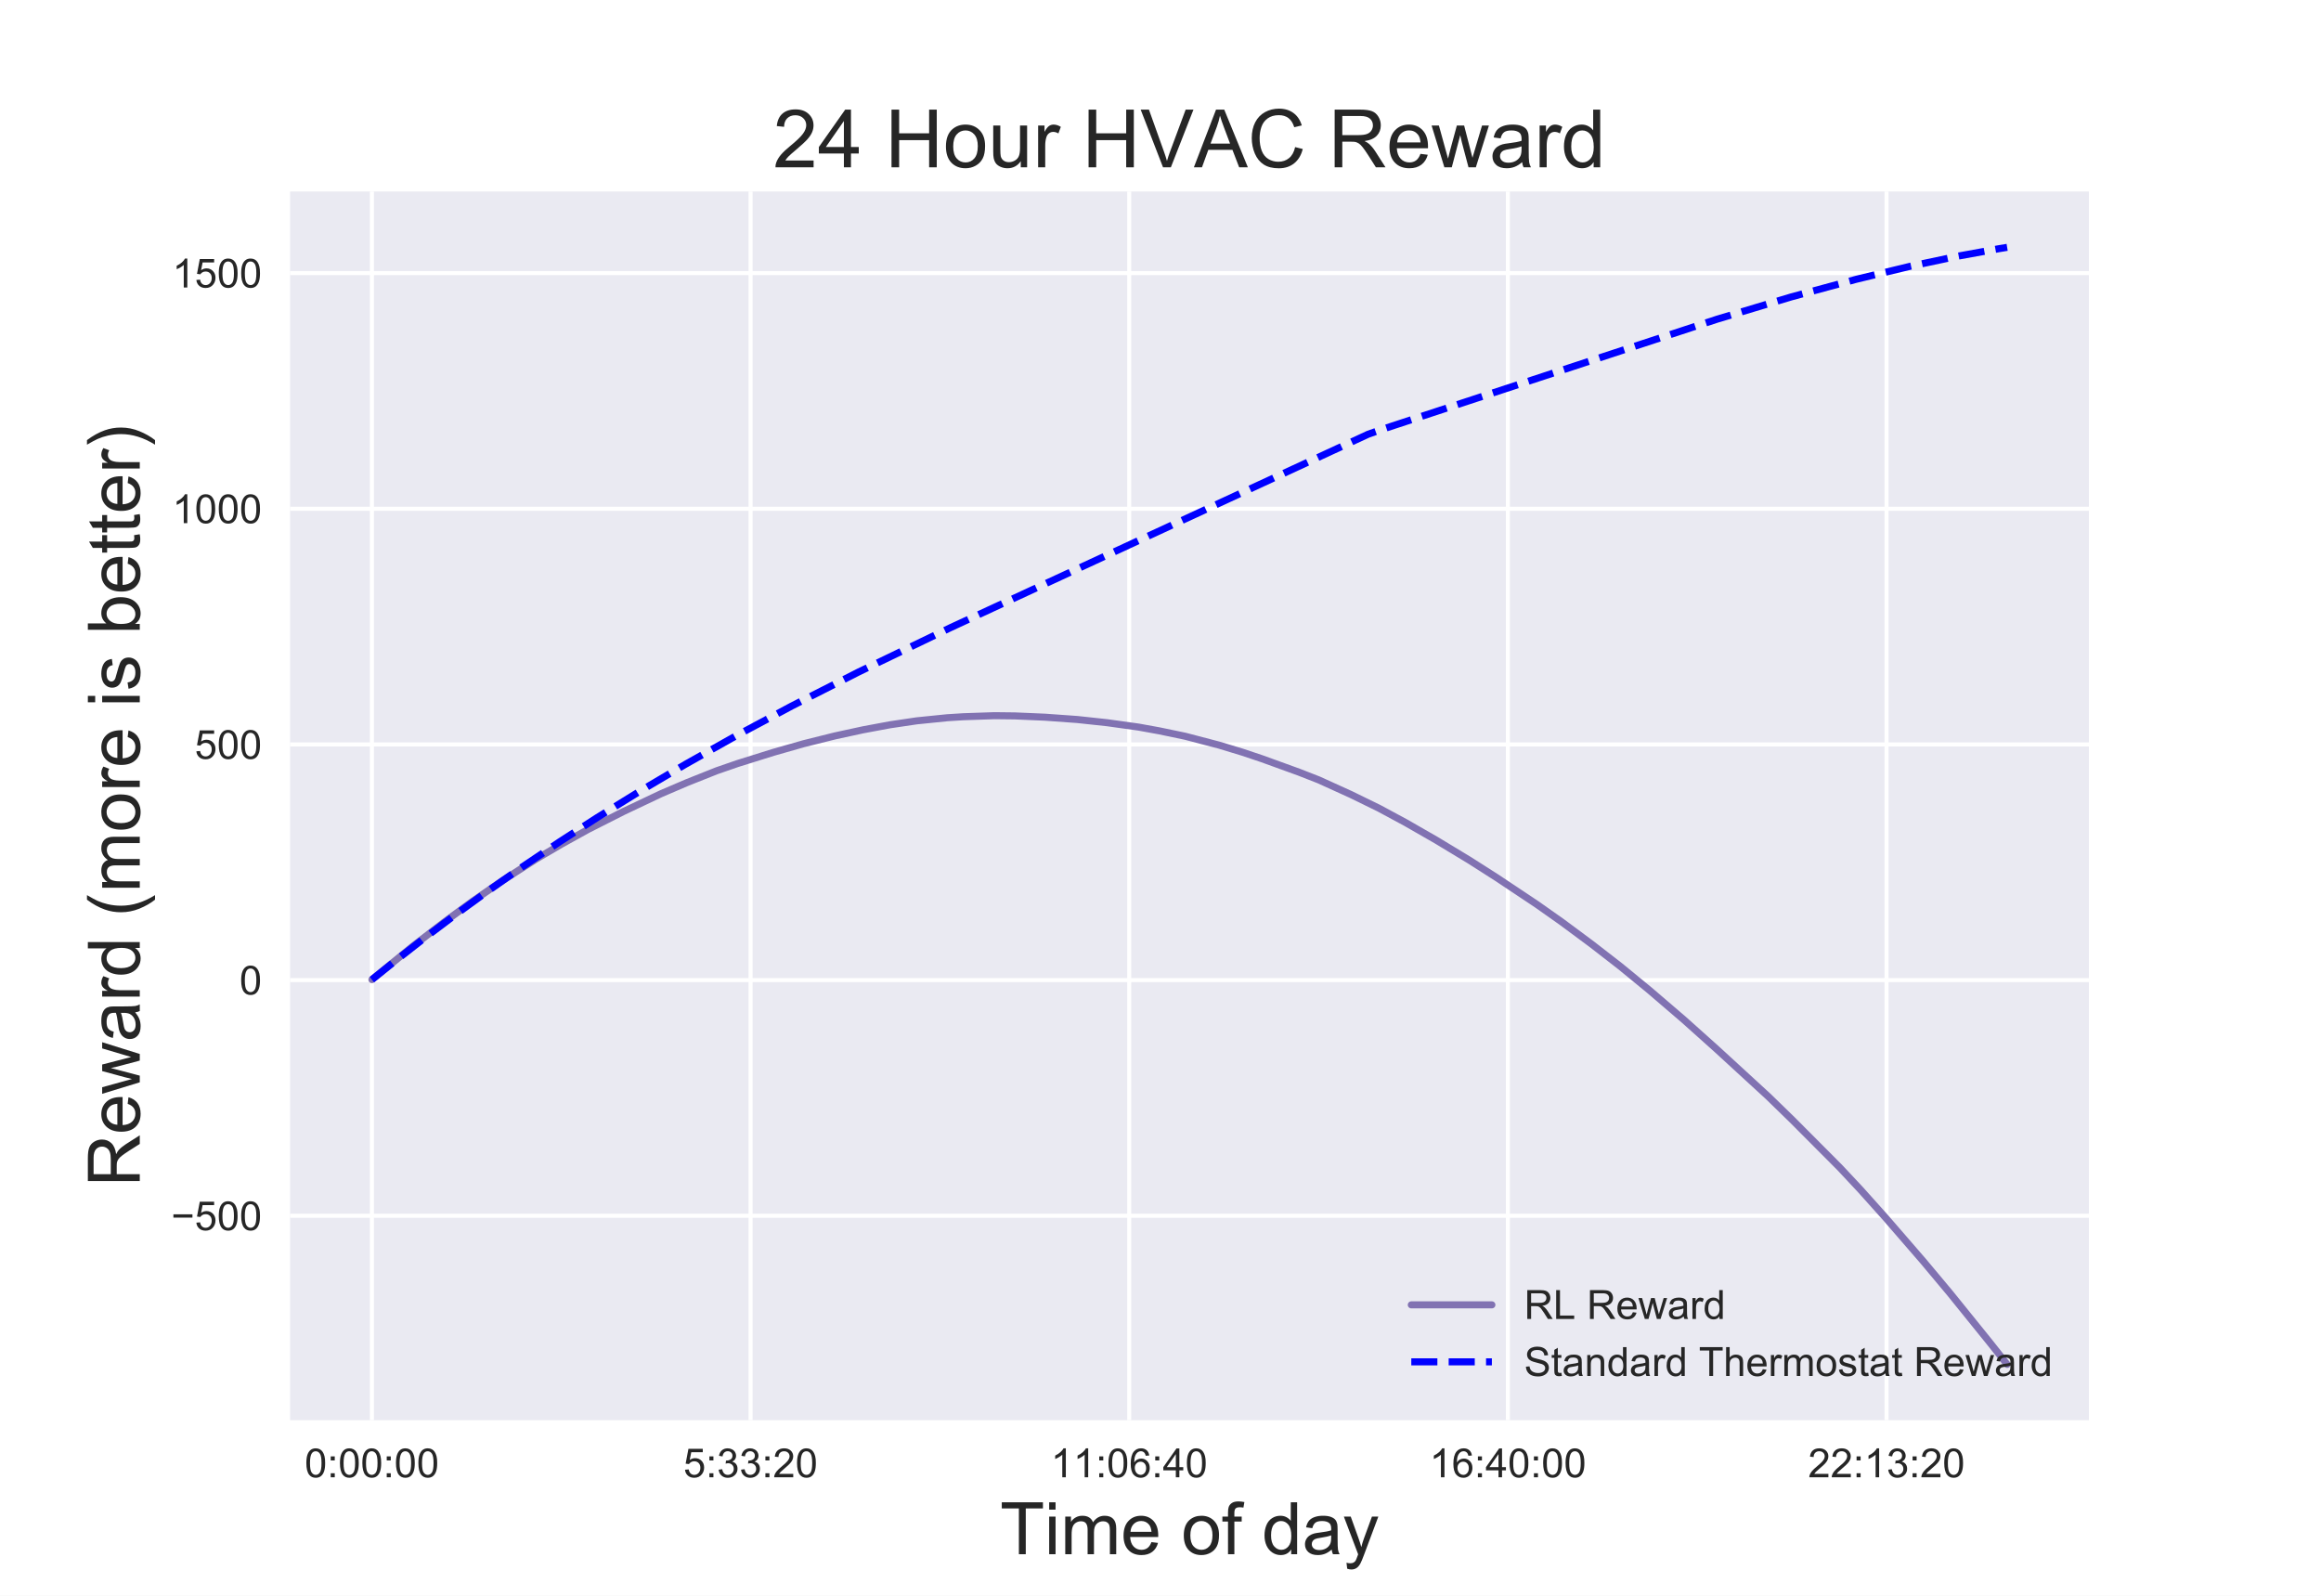
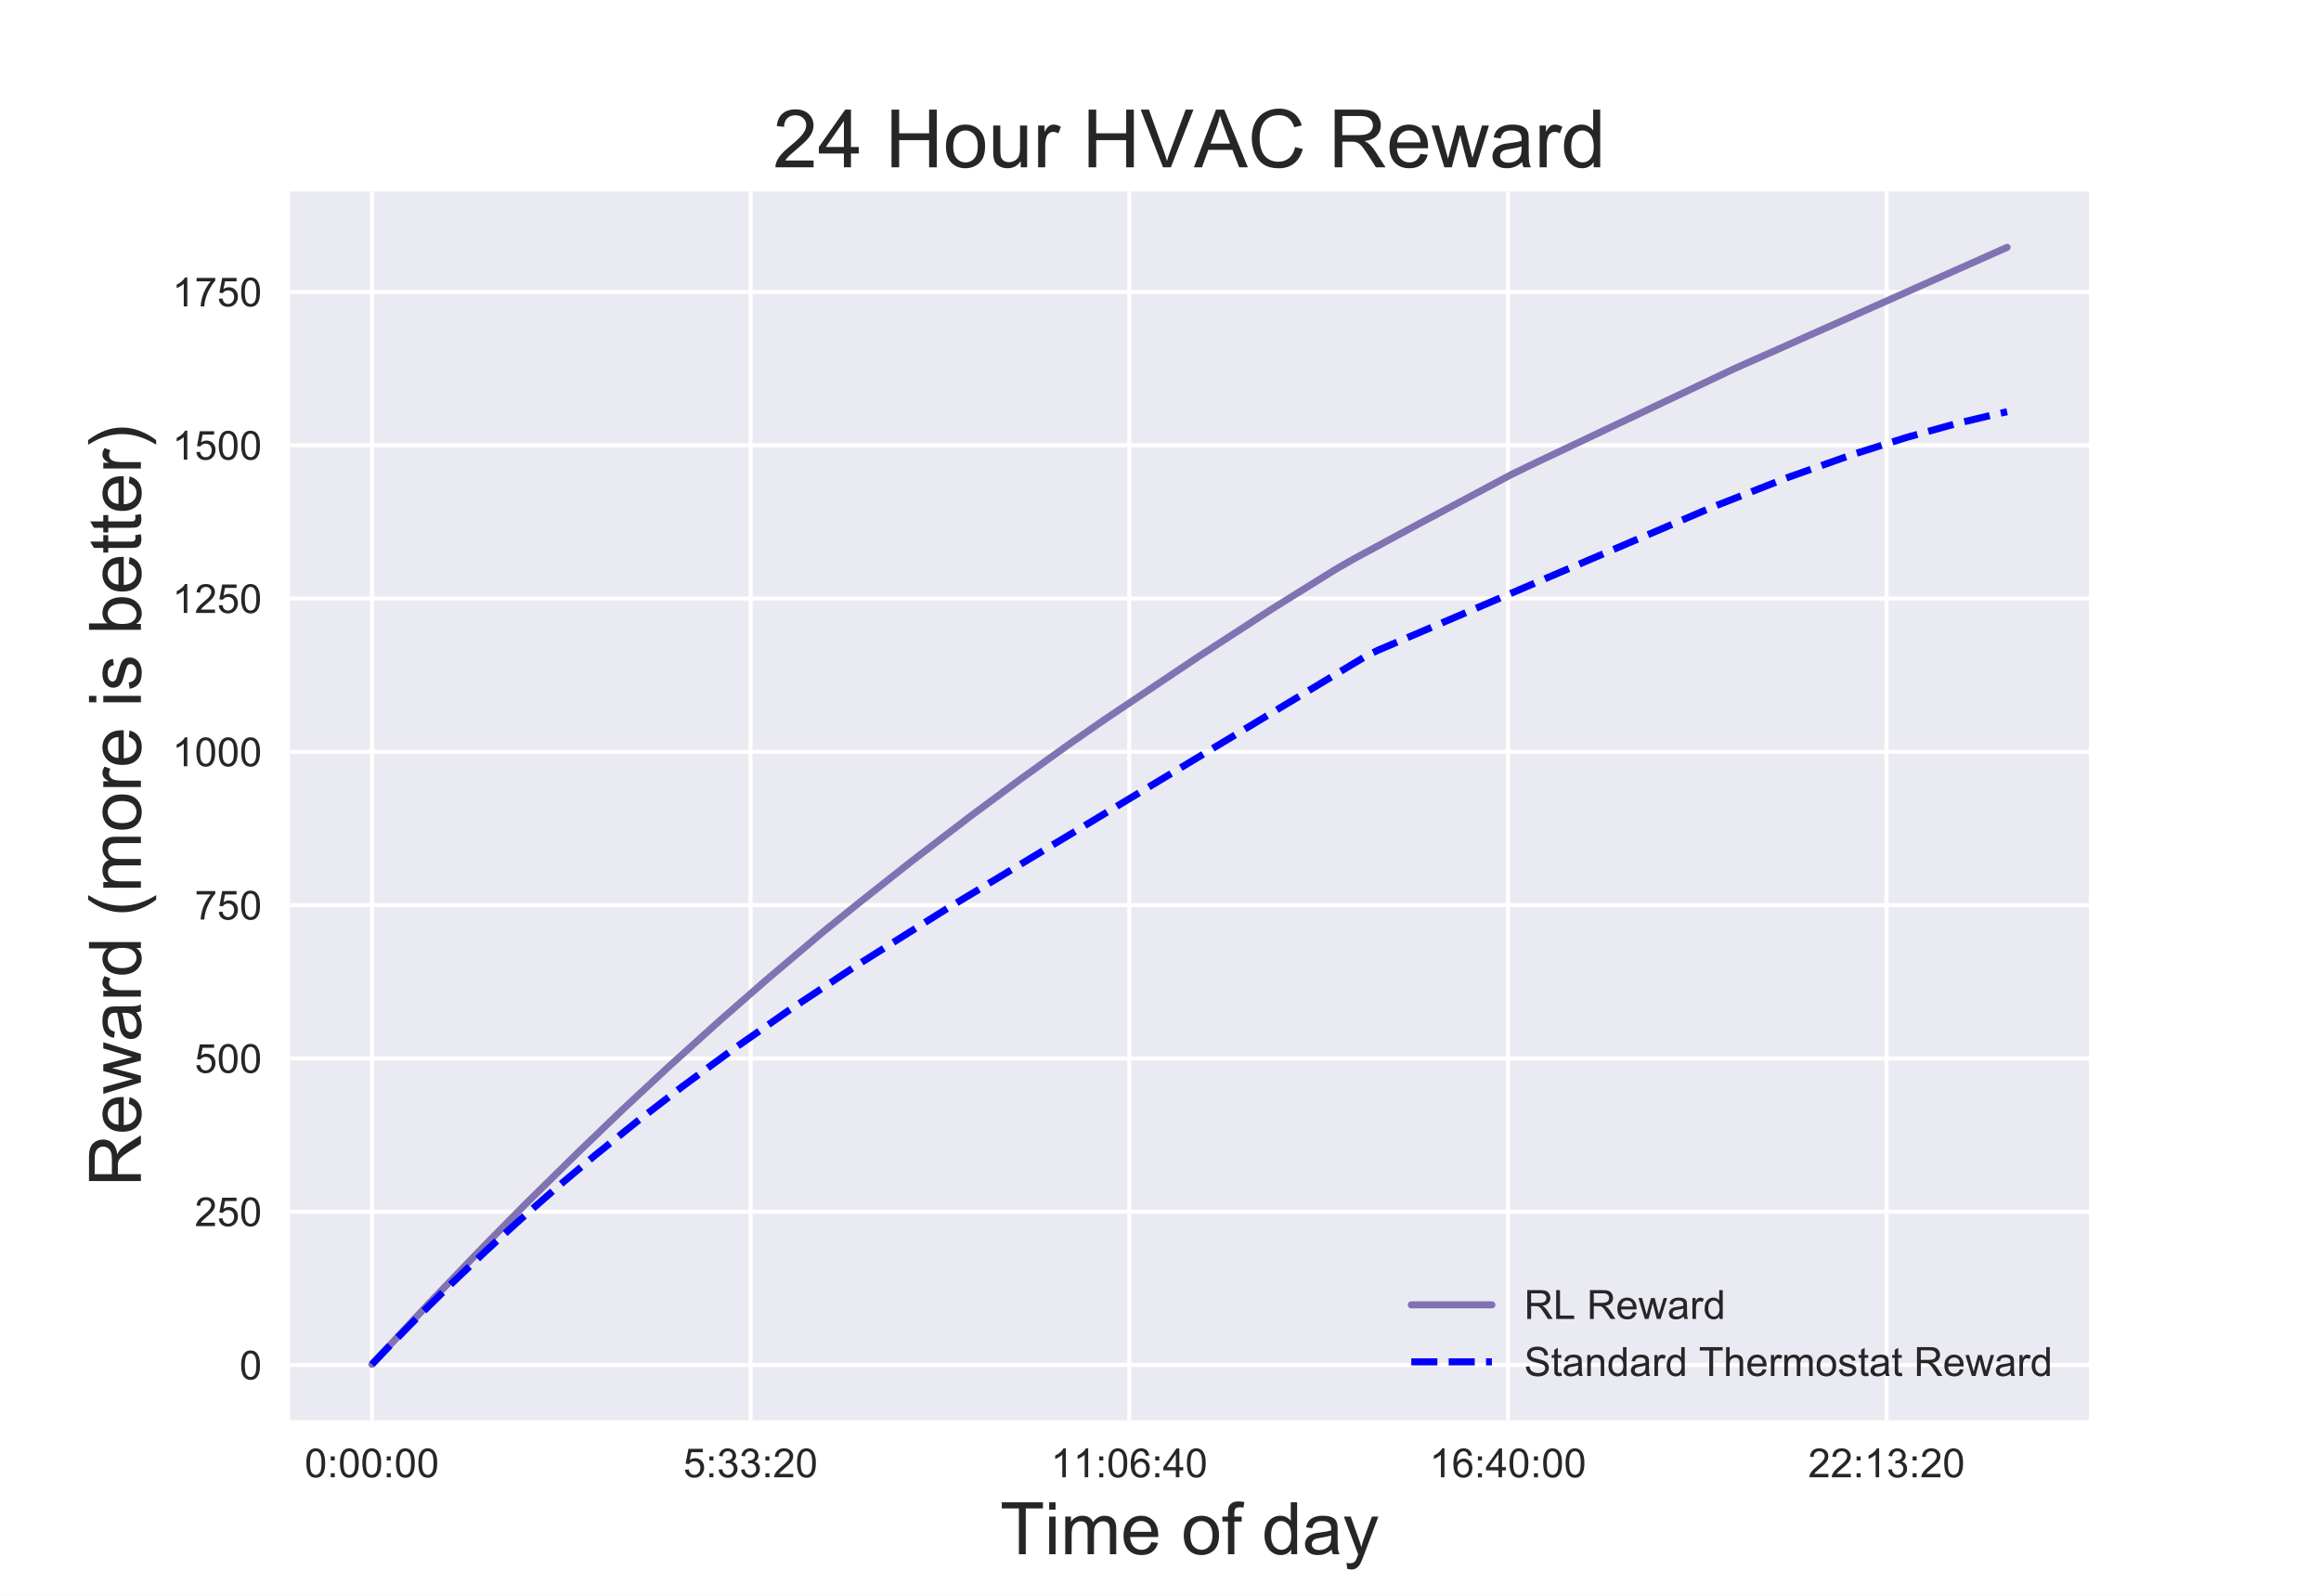
<svg xmlns="http://www.w3.org/2000/svg" xmlns:xlink="http://www.w3.org/1999/xlink" height="396pt" version="1.1" viewBox="0 0 576 396" width="576pt">
  <defs>
    <style type="text/css">
*{stroke-linecap:butt;stroke-linejoin:round;}
  </style>
  </defs>
  <g id="figure_1">
    <g id="patch_1">
      <path d="M 0 396  L 576 396  L 576 0  L 0 0  z " style="fill:#ffffff;" />
    </g>
    <g id="axes_1">
      <g id="patch_2">
        <path d="M 72 352.44  L 518.4 352.44  L 518.4 47.52  L 72 47.52  z " style="fill:#eaeaf2;" />
      </g>
      <g id="matplotlib.axis_1">
        <g id="xtick_1">
          <g id="line2d_1">
-             <path clip-path="url(#p934ad0e996)" d="M 92.291 352.44  L 92.291 47.52  " style="fill:none;stroke:#ffffff;stroke-linecap:round;" />
+             <path clip-path="url(#p37b1ac4682)" d="M 92.291 352.44  L 92.291 47.52  " style="fill:none;stroke:#ffffff;stroke-linecap:round;" />
          </g>
          <g id="line2d_2" />
          <g id="text_1">
            <defs>
              <path d="M 4.156 35.297  Q 4.156 48 6.766 55.734  Q 9.375 63.484 14.516 67.672  Q 19.672 71.875 27.484 71.875  Q 33.25 71.875 37.594 69.547  Q 41.938 67.234 44.766 62.859  Q 47.609 58.5 49.219 52.219  Q 50.828 45.953 50.828 35.297  Q 50.828 22.703 48.234 14.969  Q 45.656 7.234 40.5 3  Q 35.359 -1.219 27.484 -1.219  Q 17.141 -1.219 11.234 6.203  Q 4.156 15.141 4.156 35.297  z M 13.188 35.297  Q 13.188 17.672 17.312 11.828  Q 21.438 6 27.484 6  Q 33.547 6 37.672 11.859  Q 41.797 17.719 41.797 35.297  Q 41.797 52.984 37.672 58.781  Q 33.547 64.594 27.391 64.594  Q 21.344 64.594 17.719 59.469  Q 13.188 52.938 13.188 35.297  z " id="ArialMT-48" />
              <path d="M 9.031 41.844  L 9.031 51.859  L 19.047 51.859  L 19.047 41.844  z M 9.031 0  L 9.031 10.016  L 19.047 10.016  L 19.047 0  z " id="ArialMT-58" />
            </defs>
            <g style="fill:#262626;" transform="translate(75.61044 366.5978)scale(0.1 -0.1)">
              <use xlink:href="#ArialMT-48" />
              <use x="55.615" xlink:href="#ArialMT-58" />
              <use x="83.398" xlink:href="#ArialMT-48" />
              <use x="139.014" xlink:href="#ArialMT-48" />
              <use x="194.629" xlink:href="#ArialMT-58" />
              <use x="222.412" xlink:href="#ArialMT-48" />
              <use x="278.027" xlink:href="#ArialMT-48" />
            </g>
          </g>
        </g>
        <g id="xtick_2">
          <g id="line2d_3">
-             <path clip-path="url(#p934ad0e996)" d="M 186.263 352.44  L 186.263 47.52  " style="fill:none;stroke:#ffffff;stroke-linecap:round;" />
+             <path clip-path="url(#p37b1ac4682)" d="M 186.263 352.44  L 186.263 47.52  " style="fill:none;stroke:#ffffff;stroke-linecap:round;" />
          </g>
          <g id="line2d_4" />
          <g id="text_2">
            <defs>
              <path d="M 4.156 18.75  L 13.375 19.531  Q 14.406 12.797 18.141 9.391  Q 21.875 6 27.156 6  Q 33.5 6 37.891 10.781  Q 42.281 15.578 42.281 23.484  Q 42.281 31 38.062 35.344  Q 33.844 39.703 27 39.703  Q 22.75 39.703 19.328 37.766  Q 15.922 35.844 13.969 32.766  L 5.719 33.844  L 12.641 70.609  L 48.25 70.609  L 48.25 62.203  L 19.672 62.203  L 15.828 42.969  Q 22.266 47.469 29.344 47.469  Q 38.719 47.469 45.156 40.969  Q 51.609 34.469 51.609 24.266  Q 51.609 14.547 45.953 7.469  Q 39.062 -1.219 27.156 -1.219  Q 17.391 -1.219 11.203 4.25  Q 5.031 9.719 4.156 18.75  z " id="ArialMT-53" />
              <path d="M 4.203 18.891  L 12.984 20.062  Q 14.5 12.594 18.141 9.297  Q 21.781 6 27 6  Q 33.203 6 37.469 10.297  Q 41.75 14.594 41.75 20.953  Q 41.75 27 37.797 30.922  Q 33.844 34.859 27.734 34.859  Q 25.25 34.859 21.531 33.891  L 22.516 41.609  Q 23.391 41.5 23.922 41.5  Q 29.547 41.5 34.031 44.422  Q 38.531 47.359 38.531 53.469  Q 38.531 58.297 35.25 61.469  Q 31.984 64.656 26.812 64.656  Q 21.688 64.656 18.266 61.422  Q 14.844 58.203 13.875 51.766  L 5.078 53.328  Q 6.688 62.156 12.391 67.016  Q 18.109 71.875 26.609 71.875  Q 32.469 71.875 37.391 69.359  Q 42.328 66.844 44.938 62.5  Q 47.562 58.156 47.562 53.266  Q 47.562 48.641 45.062 44.828  Q 42.578 41.016 37.703 38.766  Q 44.047 37.312 47.562 32.688  Q 51.078 28.078 51.078 21.141  Q 51.078 11.766 44.234 5.25  Q 37.406 -1.266 26.953 -1.266  Q 17.531 -1.266 11.297 4.344  Q 5.078 9.969 4.203 18.891  z " id="ArialMT-51" />
              <path d="M 50.344 8.453  L 50.344 0  L 3.031 0  Q 2.938 3.172 4.047 6.109  Q 5.859 10.938 9.828 15.625  Q 13.812 20.312 21.344 26.469  Q 33.016 36.031 37.109 41.625  Q 41.219 47.219 41.219 52.203  Q 41.219 57.422 37.469 61  Q 33.734 64.594 27.734 64.594  Q 21.391 64.594 17.578 60.781  Q 13.766 56.984 13.719 50.25  L 4.688 51.172  Q 5.609 61.281 11.656 66.578  Q 17.719 71.875 27.938 71.875  Q 38.234 71.875 44.234 66.156  Q 50.25 60.453 50.25 52  Q 50.25 47.703 48.484 43.547  Q 46.734 39.406 42.656 34.812  Q 38.578 30.219 29.109 22.219  Q 21.188 15.578 18.938 13.203  Q 16.703 10.844 15.234 8.453  z " id="ArialMT-50" />
            </defs>
            <g style="fill:#262626;" transform="translate(169.5825 366.5978)scale(0.1 -0.1)">
              <use xlink:href="#ArialMT-53" />
              <use x="55.615" xlink:href="#ArialMT-58" />
              <use x="83.398" xlink:href="#ArialMT-51" />
              <use x="139.014" xlink:href="#ArialMT-51" />
              <use x="194.629" xlink:href="#ArialMT-58" />
              <use x="222.412" xlink:href="#ArialMT-50" />
              <use x="278.027" xlink:href="#ArialMT-48" />
            </g>
          </g>
        </g>
        <g id="xtick_3">
          <g id="line2d_5">
-             <path clip-path="url(#p934ad0e996)" d="M 280.235 352.44  L 280.235 47.52  " style="fill:none;stroke:#ffffff;stroke-linecap:round;" />
+             <path clip-path="url(#p37b1ac4682)" d="M 280.235 352.44  L 280.235 47.52  " style="fill:none;stroke:#ffffff;stroke-linecap:round;" />
          </g>
          <g id="line2d_6" />
          <g id="text_3">
            <defs>
              <path d="M 37.25 0  L 28.469 0  L 28.469 56  Q 25.297 52.984 20.141 49.953  Q 14.984 46.922 10.891 45.406  L 10.891 53.906  Q 18.266 57.375 23.781 62.297  Q 29.297 67.234 31.594 71.875  L 37.25 71.875  z " id="ArialMT-49" />
              <path d="M 49.75 54.047  L 41.016 53.375  Q 39.844 58.547 37.703 60.891  Q 34.125 64.656 28.906 64.656  Q 24.703 64.656 21.531 62.312  Q 17.391 59.281 14.984 53.469  Q 12.594 47.656 12.5 36.922  Q 15.672 41.75 20.266 44.094  Q 24.859 46.438 29.891 46.438  Q 38.672 46.438 44.844 39.969  Q 51.031 33.5 51.031 23.25  Q 51.031 16.5 48.125 10.719  Q 45.219 4.938 40.141 1.859  Q 35.062 -1.219 28.609 -1.219  Q 17.625 -1.219 10.688 6.859  Q 3.766 14.938 3.766 33.5  Q 3.766 54.25 11.422 63.672  Q 18.109 71.875 29.438 71.875  Q 37.891 71.875 43.281 67.141  Q 48.688 62.406 49.75 54.047  z M 13.875 23.188  Q 13.875 18.656 15.797 14.5  Q 17.719 10.359 21.188 8.172  Q 24.656 6 28.469 6  Q 34.031 6 38.031 10.484  Q 42.047 14.984 42.047 22.703  Q 42.047 30.125 38.078 34.391  Q 34.125 38.672 28.125 38.672  Q 22.172 38.672 18.016 34.391  Q 13.875 30.125 13.875 23.188  z " id="ArialMT-54" />
              <path d="M 32.328 0  L 32.328 17.141  L 1.266 17.141  L 1.266 25.203  L 33.938 71.578  L 41.109 71.578  L 41.109 25.203  L 50.781 25.203  L 50.781 17.141  L 41.109 17.141  L 41.109 0  z M 32.328 25.203  L 32.328 57.469  L 9.906 25.203  z " id="ArialMT-52" />
            </defs>
            <g style="fill:#262626;" transform="translate(260.7795 366.5978)scale(0.1 -0.1)">
              <use xlink:href="#ArialMT-49" />
              <use x="55.506" xlink:href="#ArialMT-49" />
              <use x="111.121" xlink:href="#ArialMT-58" />
              <use x="138.904" xlink:href="#ArialMT-48" />
              <use x="194.52" xlink:href="#ArialMT-54" />
              <use x="250.135" xlink:href="#ArialMT-58" />
              <use x="277.918" xlink:href="#ArialMT-52" />
              <use x="333.533" xlink:href="#ArialMT-48" />
            </g>
          </g>
        </g>
        <g id="xtick_4">
          <g id="line2d_7">
-             <path clip-path="url(#p934ad0e996)" d="M 374.207 352.44  L 374.207 47.52  " style="fill:none;stroke:#ffffff;stroke-linecap:round;" />
+             <path clip-path="url(#p37b1ac4682)" d="M 374.207 352.44  L 374.207 47.52  " style="fill:none;stroke:#ffffff;stroke-linecap:round;" />
          </g>
          <g id="line2d_8" />
          <g id="text_4">
            <g style="fill:#262626;" transform="translate(354.746 366.5978)scale(0.1 -0.1)">
              <use xlink:href="#ArialMT-49" />
              <use x="55.615" xlink:href="#ArialMT-54" />
              <use x="111.23" xlink:href="#ArialMT-58" />
              <use x="139.014" xlink:href="#ArialMT-52" />
              <use x="194.629" xlink:href="#ArialMT-48" />
              <use x="250.244" xlink:href="#ArialMT-58" />
              <use x="278.027" xlink:href="#ArialMT-48" />
              <use x="333.643" xlink:href="#ArialMT-48" />
            </g>
          </g>
        </g>
        <g id="xtick_5">
          <g id="line2d_9">
-             <path clip-path="url(#p934ad0e996)" d="M 468.179 352.44  L 468.179 47.52  " style="fill:none;stroke:#ffffff;stroke-linecap:round;" />
+             <path clip-path="url(#p37b1ac4682)" d="M 468.179 352.44  L 468.179 47.52  " style="fill:none;stroke:#ffffff;stroke-linecap:round;" />
          </g>
          <g id="line2d_10" />
          <g id="text_5">
            <g style="fill:#262626;" transform="translate(448.7181 366.5978)scale(0.1 -0.1)">
              <use xlink:href="#ArialMT-50" />
              <use x="55.615" xlink:href="#ArialMT-50" />
              <use x="111.23" xlink:href="#ArialMT-58" />
              <use x="139.014" xlink:href="#ArialMT-49" />
              <use x="194.629" xlink:href="#ArialMT-51" />
              <use x="250.244" xlink:href="#ArialMT-58" />
              <use x="278.027" xlink:href="#ArialMT-50" />
              <use x="333.643" xlink:href="#ArialMT-48" />
            </g>
          </g>
        </g>
        <g id="text_6">
          <defs>
            <path d="M 25.922 0  L 25.922 63.141  L 2.344 63.141  L 2.344 71.578  L 59.078 71.578  L 59.078 63.141  L 35.406 63.141  L 35.406 0  z " id="ArialMT-84" />
            <path d="M 6.641 61.469  L 6.641 71.578  L 15.438 71.578  L 15.438 61.469  z M 6.641 0  L 6.641 51.859  L 15.438 51.859  L 15.438 0  z " id="ArialMT-105" />
            <path d="M 6.594 0  L 6.594 51.859  L 14.453 51.859  L 14.453 44.578  Q 16.891 48.391 20.938 50.703  Q 25 53.031 30.172 53.031  Q 35.938 53.031 39.625 50.641  Q 43.312 48.25 44.828 43.953  Q 50.984 53.031 60.844 53.031  Q 68.562 53.031 72.703 48.75  Q 76.859 44.484 76.859 35.594  L 76.859 0  L 68.109 0  L 68.109 32.672  Q 68.109 37.938 67.25 40.25  Q 66.406 42.578 64.156 43.984  Q 61.922 45.406 58.891 45.406  Q 53.422 45.406 49.797 41.766  Q 46.188 38.141 46.188 30.125  L 46.188 0  L 37.406 0  L 37.406 33.688  Q 37.406 39.547 35.25 42.469  Q 33.109 45.406 28.219 45.406  Q 24.516 45.406 21.359 43.453  Q 18.219 41.5 16.797 37.734  Q 15.375 33.984 15.375 26.906  L 15.375 0  z " id="ArialMT-109" />
            <path d="M 42.094 16.703  L 51.172 15.578  Q 49.031 7.625 43.219 3.219  Q 37.406 -1.172 28.375 -1.172  Q 17 -1.172 10.328 5.828  Q 3.656 12.844 3.656 25.484  Q 3.656 38.578 10.391 45.797  Q 17.141 53.031 27.875 53.031  Q 38.281 53.031 44.875 45.953  Q 51.469 38.875 51.469 26.031  Q 51.469 25.25 51.422 23.688  L 12.75 23.688  Q 13.234 15.141 17.578 10.594  Q 21.922 6.062 28.422 6.062  Q 33.25 6.062 36.672 8.594  Q 40.094 11.141 42.094 16.703  z M 13.234 30.906  L 42.188 30.906  Q 41.609 37.453 38.875 40.719  Q 34.672 45.797 27.984 45.797  Q 21.922 45.797 17.797 41.75  Q 13.672 37.703 13.234 30.906  z " id="ArialMT-101" />
            <path id="ArialMT-32" />
            <path d="M 3.328 25.922  Q 3.328 40.328 11.328 47.266  Q 18.016 53.031 27.641 53.031  Q 38.328 53.031 45.109 46.016  Q 51.906 39.016 51.906 26.656  Q 51.906 16.656 48.906 10.906  Q 45.906 5.172 40.156 2  Q 34.422 -1.172 27.641 -1.172  Q 16.75 -1.172 10.031 5.812  Q 3.328 12.797 3.328 25.922  z M 12.359 25.922  Q 12.359 15.969 16.703 11.016  Q 21.047 6.062 27.641 6.062  Q 34.188 6.062 38.531 11.031  Q 42.875 16.016 42.875 26.219  Q 42.875 35.844 38.5 40.797  Q 34.125 45.75 27.641 45.75  Q 21.047 45.75 16.703 40.812  Q 12.359 35.891 12.359 25.922  z " id="ArialMT-111" />
            <path d="M 8.688 0  L 8.688 45.016  L 0.922 45.016  L 0.922 51.859  L 8.688 51.859  L 8.688 57.375  Q 8.688 62.594 9.625 65.141  Q 10.891 68.562 14.078 70.672  Q 17.281 72.797 23.047 72.797  Q 26.766 72.797 31.25 71.922  L 29.938 64.266  Q 27.203 64.75 24.75 64.75  Q 20.75 64.75 19.094 63.031  Q 17.438 61.328 17.438 56.641  L 17.438 51.859  L 27.547 51.859  L 27.547 45.016  L 17.438 45.016  L 17.438 0  z " id="ArialMT-102" />
            <path d="M 40.234 0  L 40.234 6.547  Q 35.297 -1.172 25.734 -1.172  Q 19.531 -1.172 14.328 2.25  Q 9.125 5.672 6.266 11.797  Q 3.422 17.922 3.422 25.875  Q 3.422 33.641 6 39.969  Q 8.594 46.297 13.766 49.656  Q 18.953 53.031 25.344 53.031  Q 30.031 53.031 33.688 51.047  Q 37.359 49.078 39.656 45.906  L 39.656 71.578  L 48.391 71.578  L 48.391 0  z M 12.453 25.875  Q 12.453 15.922 16.641 10.984  Q 20.844 6.062 26.562 6.062  Q 32.328 6.062 36.344 10.766  Q 40.375 15.484 40.375 25.141  Q 40.375 35.797 36.266 40.766  Q 32.172 45.75 26.172 45.75  Q 20.312 45.75 16.375 40.969  Q 12.453 36.188 12.453 25.875  z " id="ArialMT-100" />
            <path d="M 40.438 6.391  Q 35.547 2.25 31.031 0.531  Q 26.516 -1.172 21.344 -1.172  Q 12.797 -1.172 8.203 3  Q 3.609 7.172 3.609 13.672  Q 3.609 17.484 5.344 20.625  Q 7.078 23.781 9.891 25.688  Q 12.703 27.594 16.219 28.562  Q 18.797 29.25 24.031 29.891  Q 34.672 31.156 39.703 32.906  Q 39.75 34.719 39.75 35.203  Q 39.75 40.578 37.25 42.781  Q 33.891 45.75 27.25 45.75  Q 21.047 45.75 18.094 43.578  Q 15.141 41.406 13.719 35.891  L 5.125 37.062  Q 6.297 42.578 8.984 45.969  Q 11.672 49.359 16.75 51.188  Q 21.828 53.031 28.516 53.031  Q 35.156 53.031 39.297 51.469  Q 43.453 49.906 45.406 47.531  Q 47.359 45.172 48.141 41.547  Q 48.578 39.312 48.578 33.453  L 48.578 21.734  Q 48.578 9.469 49.141 6.219  Q 49.703 2.984 51.375 0  L 42.188 0  Q 40.828 2.734 40.438 6.391  z M 39.703 26.031  Q 34.906 24.078 25.344 22.703  Q 19.922 21.922 17.672 20.938  Q 15.438 19.969 14.203 18.094  Q 12.984 16.219 12.984 13.922  Q 12.984 10.406 15.641 8.062  Q 18.312 5.719 23.438 5.719  Q 28.516 5.719 32.469 7.938  Q 36.422 10.156 38.281 14.016  Q 39.703 17 39.703 22.797  z " id="ArialMT-97" />
            <path d="M 6.203 -19.969  L 5.219 -11.719  Q 8.109 -12.5 10.25 -12.5  Q 13.188 -12.5 14.938 -11.516  Q 16.703 -10.547 17.828 -8.797  Q 18.656 -7.469 20.516 -2.25  Q 20.75 -1.516 21.297 -0.094  L 1.609 51.859  L 11.078 51.859  L 21.875 21.828  Q 23.969 16.109 25.641 9.812  Q 27.156 15.875 29.25 21.625  L 40.328 51.859  L 49.125 51.859  L 29.391 -0.875  Q 26.219 -9.422 24.469 -12.641  Q 22.125 -17 19.094 -19.016  Q 16.062 -21.047 11.859 -21.047  Q 9.328 -21.047 6.203 -19.969  z " id="ArialMT-121" />
          </defs>
          <g style="fill:#262626;" transform="translate(248.1905 385.6888)scale(0.18 -0.18)">
            <use xlink:href="#ArialMT-84" />
            <use x="61.037" xlink:href="#ArialMT-105" />
            <use x="83.254" xlink:href="#ArialMT-109" />
            <use x="166.555" xlink:href="#ArialMT-101" />
            <use x="222.17" xlink:href="#ArialMT-32" />
            <use x="249.953" xlink:href="#ArialMT-111" />
            <use x="305.568" xlink:href="#ArialMT-102" />
            <use x="333.352" xlink:href="#ArialMT-32" />
            <use x="361.135" xlink:href="#ArialMT-100" />
            <use x="416.75" xlink:href="#ArialMT-97" />
            <use x="472.365" xlink:href="#ArialMT-121" />
          </g>
        </g>
      </g>
      <g id="matplotlib.axis_2">
        <g id="ytick_1">
          <g id="line2d_11">
-             <path clip-path="url(#p934ad0e996)" d="M 72 301.701  L 518.4 301.701  " style="fill:none;stroke:#ffffff;stroke-linecap:round;" />
+             <path clip-path="url(#p37b1ac4682)" d="M 72 338.732  L 518.4 338.732  " style="fill:none;stroke:#ffffff;stroke-linecap:round;" />
          </g>
          <g id="line2d_12" />
          <g id="text_7">
-             <defs>
-               <path d="M 52.828 31.203  L 5.562 31.203  L 5.562 39.406  L 52.828 39.406  z " id="ArialMT-8722" />
-             </defs>
-             <g style="fill:#262626;" transform="translate(42.47656 305.28)scale(0.1 -0.1)">
-               <use xlink:href="#ArialMT-8722" />
-               <use x="58.398" xlink:href="#ArialMT-53" />
-               <use x="114.014" xlink:href="#ArialMT-48" />
-               <use x="169.629" xlink:href="#ArialMT-48" />
+             <g style="fill:#262626;" transform="translate(59.43906 342.3111)scale(0.1 -0.1)">
+               <use xlink:href="#ArialMT-48" />
            </g>
          </g>
        </g>
        <g id="ytick_2">
          <g id="line2d_13">
-             <path clip-path="url(#p934ad0e996)" d="M 72 243.218  L 518.4 243.218  " style="fill:none;stroke:#ffffff;stroke-linecap:round;" />
+             <path clip-path="url(#p37b1ac4682)" d="M 72 300.692  L 518.4 300.692  " style="fill:none;stroke:#ffffff;stroke-linecap:round;" />
          </g>
          <g id="line2d_14" />
          <g id="text_8">
-             <g style="fill:#262626;" transform="translate(59.43906 246.7967)scale(0.1 -0.1)">
-               <use xlink:href="#ArialMT-48" />
+             <g style="fill:#262626;" transform="translate(48.31719 304.2706)scale(0.1 -0.1)">
+               <use xlink:href="#ArialMT-50" />
+               <use x="55.615" xlink:href="#ArialMT-53" />
+               <use x="111.23" xlink:href="#ArialMT-48" />
            </g>
          </g>
        </g>
        <g id="ytick_3">
          <g id="line2d_15">
-             <path clip-path="url(#p934ad0e996)" d="M 72 184.734  L 518.4 184.734  " style="fill:none;stroke:#ffffff;stroke-linecap:round;" />
+             <path clip-path="url(#p37b1ac4682)" d="M 72 262.651  L 518.4 262.651  " style="fill:none;stroke:#ffffff;stroke-linecap:round;" />
          </g>
          <g id="line2d_16" />
          <g id="text_9">
-             <g style="fill:#262626;" transform="translate(48.31719 188.3133)scale(0.1 -0.1)">
+             <g style="fill:#262626;" transform="translate(48.31719 266.2301)scale(0.1 -0.1)">
              <use xlink:href="#ArialMT-53" />
              <use x="55.615" xlink:href="#ArialMT-48" />
              <use x="111.23" xlink:href="#ArialMT-48" />
            </g>
          </g>
        </g>
        <g id="ytick_4">
          <g id="line2d_17">
-             <path clip-path="url(#p934ad0e996)" d="M 72 126.251  L 518.4 126.251  " style="fill:none;stroke:#ffffff;stroke-linecap:round;" />
+             <path clip-path="url(#p37b1ac4682)" d="M 72 224.611  L 518.4 224.611  " style="fill:none;stroke:#ffffff;stroke-linecap:round;" />
          </g>
          <g id="line2d_18" />
          <g id="text_10">
-             <g style="fill:#262626;" transform="translate(42.75625 129.8299)scale(0.1 -0.1)">
+             <defs>
+               <path d="M 4.734 62.203  L 4.734 70.656  L 51.078 70.656  L 51.078 63.812  Q 44.234 56.547 37.516 44.484  Q 30.812 32.422 27.156 19.672  Q 24.516 10.688 23.781 0  L 14.75 0  Q 14.891 8.453 18.062 20.406  Q 21.234 32.375 27.172 43.484  Q 33.109 54.594 39.797 62.203  z " id="ArialMT-55" />
+             </defs>
+             <g style="fill:#262626;" transform="translate(48.31719 228.1896)scale(0.1 -0.1)">
+               <use xlink:href="#ArialMT-55" />
+               <use x="55.615" xlink:href="#ArialMT-53" />
+               <use x="111.23" xlink:href="#ArialMT-48" />
+             </g>
+           </g>
+         </g>
+         <g id="ytick_5">
+           <g id="line2d_19">
+             <path clip-path="url(#p37b1ac4682)" d="M 72 186.57  L 518.4 186.57  " style="fill:none;stroke:#ffffff;stroke-linecap:round;" />
+           </g>
+           <g id="line2d_20" />
+           <g id="text_11">
+             <g style="fill:#262626;" transform="translate(42.75625 190.1491)scale(0.1 -0.1)">
              <use xlink:href="#ArialMT-49" />
              <use x="55.615" xlink:href="#ArialMT-48" />
              <use x="111.23" xlink:href="#ArialMT-48" />
              <use x="166.846" xlink:href="#ArialMT-48" />
            </g>
          </g>
        </g>
-         <g id="ytick_5">
-           <g id="line2d_19">
-             <path clip-path="url(#p934ad0e996)" d="M 72 67.768  L 518.4 67.768  " style="fill:none;stroke:#ffffff;stroke-linecap:round;" />
-           </g>
-           <g id="line2d_20" />
-           <g id="text_11">
-             <g style="fill:#262626;" transform="translate(42.75625 71.34657)scale(0.1 -0.1)">
+         <g id="ytick_6">
+           <g id="line2d_21">
+             <path clip-path="url(#p37b1ac4682)" d="M 72 148.53  L 518.4 148.53  " style="fill:none;stroke:#ffffff;stroke-linecap:round;" />
+           </g>
+           <g id="line2d_22" />
+           <g id="text_12">
+             <g style="fill:#262626;" transform="translate(42.75625 152.1087)scale(0.1 -0.1)">
+               <use xlink:href="#ArialMT-49" />
+               <use x="55.615" xlink:href="#ArialMT-50" />
+               <use x="111.23" xlink:href="#ArialMT-53" />
+               <use x="166.846" xlink:href="#ArialMT-48" />
+             </g>
+           </g>
+         </g>
+         <g id="ytick_7">
+           <g id="line2d_23">
+             <path clip-path="url(#p37b1ac4682)" d="M 72 110.489  L 518.4 110.489  " style="fill:none;stroke:#ffffff;stroke-linecap:round;" />
+           </g>
+           <g id="line2d_24" />
+           <g id="text_13">
+             <g style="fill:#262626;" transform="translate(42.75625 114.0682)scale(0.1 -0.1)">
              <use xlink:href="#ArialMT-49" />
              <use x="55.615" xlink:href="#ArialMT-53" />
              <use x="111.23" xlink:href="#ArialMT-48" />
              <use x="166.846" xlink:href="#ArialMT-48" />
            </g>
          </g>
        </g>
-         <g id="text_12">
+         <g id="ytick_8">
+           <g id="line2d_25">
+             <path clip-path="url(#p37b1ac4682)" d="M 72 72.449  L 518.4 72.449  " style="fill:none;stroke:#ffffff;stroke-linecap:round;" />
+           </g>
+           <g id="line2d_26" />
+           <g id="text_14">
+             <g style="fill:#262626;" transform="translate(42.75625 76.02768)scale(0.1 -0.1)">
+               <use xlink:href="#ArialMT-49" />
+               <use x="55.615" xlink:href="#ArialMT-55" />
+               <use x="111.23" xlink:href="#ArialMT-53" />
+               <use x="166.846" xlink:href="#ArialMT-48" />
+             </g>
+           </g>
+         </g>
+         <g id="text_15">
          <defs>
            <path d="M 7.859 0  L 7.859 71.578  L 39.594 71.578  Q 49.172 71.578 54.141 69.641  Q 59.125 67.719 62.109 62.828  Q 65.094 57.953 65.094 52.047  Q 65.094 44.438 60.156 39.203  Q 55.219 33.984 44.922 32.562  Q 48.688 30.766 50.641 29  Q 54.781 25.203 58.5 19.484  L 70.953 0  L 59.031 0  L 49.562 14.891  Q 45.406 21.344 42.719 24.75  Q 40.047 28.172 37.922 29.531  Q 35.797 30.906 33.594 31.453  Q 31.984 31.781 28.328 31.781  L 17.328 31.781  L 17.328 0  z M 17.328 39.984  L 37.703 39.984  Q 44.188 39.984 47.844 41.328  Q 51.516 42.672 53.422 45.625  Q 55.328 48.578 55.328 52.047  Q 55.328 57.125 51.641 60.391  Q 47.953 63.672 39.984 63.672  L 17.328 63.672  z " id="ArialMT-82" />
            <path d="M 16.156 0  L 0.297 51.859  L 9.375 51.859  L 17.625 21.922  L 20.703 10.797  Q 20.906 11.625 23.391 21.484  L 31.641 51.859  L 40.672 51.859  L 48.438 21.781  L 51.031 11.859  L 54 21.875  L 62.891 51.859  L 71.438 51.859  L 55.219 0  L 46.094 0  L 37.844 31.062  L 35.844 39.891  L 25.344 0  z " id="ArialMT-119" />
            <path d="M 6.5 0  L 6.5 51.859  L 14.406 51.859  L 14.406 44  Q 17.438 49.516 20 51.266  Q 22.562 53.031 25.641 53.031  Q 30.078 53.031 34.672 50.203  L 31.641 42.047  Q 28.422 43.953 25.203 43.953  Q 22.312 43.953 20.016 42.219  Q 17.719 40.484 16.75 37.406  Q 15.281 32.719 15.281 27.156  L 15.281 0  z " id="ArialMT-114" />
            <path d="M 23.391 -21.047  Q 16.109 -11.859 11.078 0.438  Q 6.062 12.75 6.062 25.922  Q 6.062 37.547 9.812 48.188  Q 14.203 60.547 23.391 72.797  L 29.688 72.797  Q 23.781 62.641 21.875 58.297  Q 18.891 51.562 17.188 44.234  Q 15.094 35.109 15.094 25.875  Q 15.094 2.391 29.688 -21.047  z " id="ArialMT-40" />
            <path d="M 3.078 15.484  L 11.766 16.844  Q 12.5 11.625 15.844 8.844  Q 19.188 6.062 25.203 6.062  Q 31.25 6.062 34.172 8.516  Q 37.109 10.984 37.109 14.312  Q 37.109 17.281 34.516 19  Q 32.719 20.172 25.531 21.969  Q 15.875 24.422 12.141 26.203  Q 8.406 27.984 6.469 31.125  Q 4.547 34.281 4.547 38.094  Q 4.547 41.547 6.125 44.5  Q 7.719 47.469 10.453 49.422  Q 12.5 50.922 16.031 51.969  Q 19.578 53.031 23.641 53.031  Q 29.734 53.031 34.344 51.266  Q 38.969 49.516 41.156 46.5  Q 43.359 43.5 44.188 38.484  L 35.594 37.312  Q 35.016 41.312 32.203 43.547  Q 29.391 45.797 24.266 45.797  Q 18.219 45.797 15.625 43.797  Q 13.031 41.797 13.031 39.109  Q 13.031 37.406 14.109 36.031  Q 15.188 34.625 17.484 33.688  Q 18.797 33.203 25.25 31.453  Q 34.578 28.953 38.25 27.359  Q 41.938 25.781 44.031 22.75  Q 46.141 19.734 46.141 15.234  Q 46.141 10.844 43.578 6.953  Q 41.016 3.078 36.172 0.953  Q 31.344 -1.172 25.25 -1.172  Q 15.141 -1.172 9.844 3.031  Q 4.547 7.234 3.078 15.484  z " id="ArialMT-115" />
            <path d="M 14.703 0  L 6.547 0  L 6.547 71.578  L 15.328 71.578  L 15.328 46.047  Q 20.906 53.031 29.547 53.031  Q 34.328 53.031 38.594 51.094  Q 42.875 49.172 45.625 45.672  Q 48.391 42.188 49.953 37.25  Q 51.516 32.328 51.516 26.703  Q 51.516 13.375 44.922 6.094  Q 38.328 -1.172 29.109 -1.172  Q 19.922 -1.172 14.703 6.5  z M 14.594 26.312  Q 14.594 17 17.141 12.844  Q 21.297 6.062 28.375 6.062  Q 34.125 6.062 38.328 11.062  Q 42.531 16.062 42.531 25.984  Q 42.531 36.141 38.5 40.969  Q 34.469 45.797 28.766 45.797  Q 23 45.797 18.797 40.797  Q 14.594 35.797 14.594 26.312  z " id="ArialMT-98" />
            <path d="M 25.781 7.859  L 27.047 0.094  Q 23.344 -0.688 20.406 -0.688  Q 15.625 -0.688 12.984 0.828  Q 10.359 2.344 9.281 4.812  Q 8.203 7.281 8.203 15.188  L 8.203 45.016  L 1.766 45.016  L 1.766 51.859  L 8.203 51.859  L 8.203 64.703  L 16.938 69.969  L 16.938 51.859  L 25.781 51.859  L 25.781 45.016  L 16.938 45.016  L 16.938 14.703  Q 16.938 10.938 17.406 9.859  Q 17.875 8.797 18.922 8.156  Q 19.969 7.516 21.922 7.516  Q 23.391 7.516 25.781 7.859  z " id="ArialMT-116" />
            <path d="M 12.359 -21.047  L 6.062 -21.047  Q 20.656 2.391 20.656 25.875  Q 20.656 35.062 18.562 44.094  Q 16.891 51.422 13.922 58.156  Q 12.016 62.547 6.062 72.797  L 12.359 72.797  Q 21.531 60.547 25.922 48.188  Q 29.688 37.547 29.688 25.922  Q 29.688 12.75 24.625 0.438  Q 19.578 -11.859 12.359 -21.047  z " id="ArialMT-41" />
          </defs>
-           <g style="fill:#262626;" transform="translate(34.68812 294.4997)rotate(-90)scale(0.18 -0.18)">
+           <g style="fill:#262626;" transform="translate(34.96781 294.4997)rotate(-90)scale(0.18 -0.18)">
            <use xlink:href="#ArialMT-82" />
            <use x="72.217" xlink:href="#ArialMT-101" />
            <use x="127.832" xlink:href="#ArialMT-119" />
            <use x="200.049" xlink:href="#ArialMT-97" />
            <use x="255.664" xlink:href="#ArialMT-114" />
            <use x="288.965" xlink:href="#ArialMT-100" />
            <use x="344.58" xlink:href="#ArialMT-32" />
            <use x="372.363" xlink:href="#ArialMT-40" />
            <use x="405.664" xlink:href="#ArialMT-109" />
            <use x="488.965" xlink:href="#ArialMT-111" />
            <use x="544.58" xlink:href="#ArialMT-114" />
            <use x="577.881" xlink:href="#ArialMT-101" />
            <use x="633.496" xlink:href="#ArialMT-32" />
            <use x="661.279" xlink:href="#ArialMT-105" />
            <use x="683.496" xlink:href="#ArialMT-115" />
            <use x="733.496" xlink:href="#ArialMT-32" />
            <use x="761.279" xlink:href="#ArialMT-98" />
            <use x="816.895" xlink:href="#ArialMT-101" />
            <use x="872.51" xlink:href="#ArialMT-116" />
            <use x="900.293" xlink:href="#ArialMT-116" />
            <use x="928.076" xlink:href="#ArialMT-101" />
            <use x="983.691" xlink:href="#ArialMT-114" />
            <use x="1016.992" xlink:href="#ArialMT-41" />
          </g>
        </g>
      </g>
-       <g id="line2d_21">
-         <path clip-path="url(#p934ad0e996)" d="M 92.291 243.101  L 102.44 234.819  L 110.193 228.86  L 117.24 223.688  L 124.57 218.621  L 133.028 213.184  L 139.23 209.546  L 145.855 205.875  L 154.735 201.373  L 164.039 196.969  L 170.523 194.19  L 177.852 191.274  L 183.068 189.469  L 191.948 186.692  L 199.419 184.563  L 207.172 182.628  L 214.22 181.1  L 220.845 179.864  L 227.47 178.882  L 235.081 178.111  L 239.028 177.863  L 246.781 177.6  L 251.855 177.656  L 259.326 177.975  L 267.361 178.55  L 274.832 179.354  L 282.584 180.435  L 287.659 181.355  L 294.143 182.706  L 302.6 184.924  L 308.38 186.678  L 313.172 188.287  L 322.334 191.607  L 327.268 193.536  L 335.303 197.187  L 342.21 200.563  L 348.835 204.133  L 356.446 208.5  L 364.622 213.446  L 371.529 217.854  L 381.396 224.43  L 387.598 228.804  L 395.069 234.347  L 402.117 239.815  L 409.306 245.708  L 417.904 253.079  L 426.08 260.4  L 438.766 272.045  L 444.686 277.801  L 456.526 289.685  L 461.742 295.257  L 467.944 302.183  L 477.247 312.924  L 483.872 320.845  L 493.739 333.059  L 498.109 338.58  L 498.109 338.58  " style="fill:none;stroke:#8172b2;stroke-linecap:round;stroke-width:1.75;" />
-       </g>
-       <g id="line2d_22">
-         <path clip-path="url(#p934ad0e996)" d="M 92.291 243.101  L 97.929 238.569  L 105.259 232.834  L 113.012 226.982  L 121.187 221.032  L 129.645 215.114  L 138.948 208.855  L 148.251 202.858  L 158.823 196.327  L 170.1 189.669  L 182.363 182.767  L 196.459 175.213  L 213.092 166.751  L 235.927 155.739  L 339.531 107.758  L 342.773 106.613  L 426.08 79.227  L 444.545 73.678  L 460.614 69.322  L 474.005 66.088  L 485.987 63.549  L 496.136 61.704  L 498.109 61.38  L 498.109 61.38  " style="fill:none;stroke:#0000ff;stroke-dasharray:6.475,2.8;stroke-dashoffset:0;stroke-width:1.75;" />
+       <g id="line2d_27">
+         <path clip-path="url(#p37b1ac4682)" d="M 92.291 338.58  L 106.81 323.07  L 120.201 309.151  L 130.35 298.875  L 143.6 285.842  L 154.735 275.14  L 165.871 264.777  L 178.839 253.086  L 189.834 243.476  L 203.93 231.531  L 212.951 224.231  L 226.342 213.647  L 241.143 202.32  L 253.547 193.141  L 265.387 184.631  L 273.986 178.659  L 297.385 162.981  L 315.568 151.177  L 331.356 141.344  L 336.148 138.598  L 351.936 130.09  L 375.194 117.701  L 381.114 114.831  L 430.449 91.472  L 462.87 77.052  L 498.109 61.38  L 498.109 61.38  " style="fill:none;stroke:#8172b2;stroke-linecap:round;stroke-width:1.75;" />
+       </g>
+       <g id="line2d_28">
+         <path clip-path="url(#p37b1ac4682)" d="M 92.291 338.58  L 97.224 333.419  L 104.695 325.791  L 112.307 318.294  L 120.623 310.396  L 128.94 302.802  L 138.102 294.755  L 147.546 286.806  L 157.977 278.394  L 169.395 269.596  L 181.517 260.691  L 195.754 250.738  L 212.387 239.704  L 234.94 225.527  L 339.249 162.657  L 342.069 161.326  L 425.093 125.791  L 443.699 118.484  L 459.769 112.786  L 473.16 108.548  L 485.141 105.213  L 495.29 102.782  L 498.109 102.18  L 498.109 102.18  " style="fill:none;stroke:#0000ff;stroke-dasharray:6.475,2.8;stroke-dashoffset:0;stroke-width:1.75;" />
      </g>
      <g id="patch_3">
        <path d="M 72 352.44  L 72 47.52  " style="fill:none;" />
      </g>
      <g id="patch_4">
        <path d="M 518.4 352.44  L 518.4 47.52  " style="fill:none;" />
      </g>
      <g id="patch_5">
        <path d="M 72 352.44  L 518.4 352.44  " style="fill:none;" />
      </g>
      <g id="patch_6">
        <path d="M 72 47.52  L 518.4 47.52  " style="fill:none;" />
      </g>
-       <g id="text_13">
+       <g id="text_16">
        <defs>
          <path d="M 8.016 0  L 8.016 71.578  L 17.484 71.578  L 17.484 42.188  L 54.688 42.188  L 54.688 71.578  L 64.156 71.578  L 64.156 0  L 54.688 0  L 54.688 33.734  L 17.484 33.734  L 17.484 0  z " id="ArialMT-72" />
          <path d="M 40.578 0  L 40.578 7.625  Q 34.516 -1.172 24.125 -1.172  Q 19.531 -1.172 15.547 0.578  Q 11.578 2.344 9.641 5  Q 7.719 7.672 6.938 11.531  Q 6.391 14.109 6.391 19.734  L 6.391 51.859  L 15.188 51.859  L 15.188 23.094  Q 15.188 16.219 15.719 13.812  Q 16.547 10.359 19.234 8.375  Q 21.922 6.391 25.875 6.391  Q 29.828 6.391 33.297 8.422  Q 36.766 10.453 38.203 13.938  Q 39.656 17.438 39.656 24.078  L 39.656 51.859  L 48.438 51.859  L 48.438 0  z " id="ArialMT-117" />
          <path d="M 28.172 0  L 0.438 71.578  L 10.688 71.578  L 29.297 19.578  Q 31.547 13.328 33.062 7.859  Q 34.719 13.719 36.922 19.578  L 56.25 71.578  L 65.922 71.578  L 37.891 0  z " id="ArialMT-86" />
          <path d="M -0.141 0  L 27.344 71.578  L 37.547 71.578  L 66.844 0  L 56.062 0  L 47.703 21.688  L 17.781 21.688  L 9.906 0  z M 20.516 29.391  L 44.781 29.391  L 37.312 49.219  Q 33.891 58.25 32.234 64.062  Q 30.859 57.172 28.375 50.391  z " id="ArialMT-65" />
          <path d="M 58.797 25.094  L 68.266 22.703  Q 65.281 11.031 57.547 4.906  Q 49.812 -1.219 38.625 -1.219  Q 27.047 -1.219 19.797 3.484  Q 12.547 8.203 8.766 17.141  Q 4.984 26.078 4.984 36.328  Q 4.984 47.516 9.25 55.828  Q 13.531 64.156 21.406 68.469  Q 29.297 72.797 38.766 72.797  Q 49.516 72.797 56.828 67.328  Q 64.156 61.859 67.047 51.953  L 57.719 49.75  Q 55.219 57.562 50.484 61.125  Q 45.75 64.703 38.578 64.703  Q 30.328 64.703 24.781 60.734  Q 19.234 56.781 16.984 50.109  Q 14.75 43.453 14.75 36.375  Q 14.75 27.25 17.406 20.438  Q 20.062 13.625 25.672 10.25  Q 31.297 6.891 37.844 6.891  Q 45.797 6.891 51.312 11.469  Q 56.844 16.062 58.797 25.094  z " id="ArialMT-67" />
        </defs>
        <g style="fill:#262626;" transform="translate(191.8406 41.52)scale(0.2 -0.2)">
          <use xlink:href="#ArialMT-50" />
          <use x="55.615" xlink:href="#ArialMT-52" />
          <use x="111.23" xlink:href="#ArialMT-32" />
          <use x="139.014" xlink:href="#ArialMT-72" />
          <use x="211.23" xlink:href="#ArialMT-111" />
          <use x="266.846" xlink:href="#ArialMT-117" />
          <use x="322.461" xlink:href="#ArialMT-114" />
          <use x="355.762" xlink:href="#ArialMT-32" />
          <use x="383.545" xlink:href="#ArialMT-72" />
          <use x="455.762" xlink:href="#ArialMT-86" />
          <use x="522.352" xlink:href="#ArialMT-65" />
          <use x="589.051" xlink:href="#ArialMT-67" />
          <use x="661.268" xlink:href="#ArialMT-32" />
          <use x="689.051" xlink:href="#ArialMT-82" />
          <use x="761.268" xlink:href="#ArialMT-101" />
          <use x="816.883" xlink:href="#ArialMT-119" />
          <use x="889.1" xlink:href="#ArialMT-97" />
          <use x="944.715" xlink:href="#ArialMT-114" />
          <use x="978.016" xlink:href="#ArialMT-100" />
        </g>
      </g>
      <g id="legend_1">
-         <g id="line2d_23">
+         <g id="line2d_29">
          <path d="M 350.239 323.807  L 370.239 323.807  " style="fill:none;stroke:#8172b2;stroke-linecap:round;stroke-width:1.75;" />
        </g>
-         <g id="line2d_24" />
-         <g id="text_14">
+         <g id="line2d_30" />
+         <g id="text_17">
          <defs>
            <path d="M 7.328 0  L 7.328 71.578  L 16.797 71.578  L 16.797 8.453  L 52.047 8.453  L 52.047 0  z " id="ArialMT-76" />
          </defs>
          <g style="fill:#262626;" transform="translate(378.2391 327.3072)scale(0.1 -0.1)">
            <use xlink:href="#ArialMT-82" />
            <use x="72.217" xlink:href="#ArialMT-76" />
            <use x="127.785" xlink:href="#ArialMT-32" />
            <use x="155.568" xlink:href="#ArialMT-82" />
            <use x="227.785" xlink:href="#ArialMT-101" />
            <use x="283.4" xlink:href="#ArialMT-119" />
            <use x="355.617" xlink:href="#ArialMT-97" />
            <use x="411.232" xlink:href="#ArialMT-114" />
            <use x="444.533" xlink:href="#ArialMT-100" />
          </g>
        </g>
-         <g id="line2d_25">
+         <g id="line2d_31">
          <path d="M 350.239 337.952  L 370.239 337.952  " style="fill:none;stroke:#0000ff;stroke-dasharray:6.475,2.8;stroke-dashoffset:0;stroke-width:1.75;" />
        </g>
-         <g id="line2d_26" />
-         <g id="text_15">
+         <g id="line2d_32" />
+         <g id="text_18">
          <defs>
            <path d="M 4.5 23  L 13.422 23.781  Q 14.062 18.406 16.375 14.969  Q 18.703 11.531 23.578 9.406  Q 28.469 7.281 34.578 7.281  Q 39.984 7.281 44.141 8.891  Q 48.297 10.5 50.312 13.297  Q 52.344 16.109 52.344 19.438  Q 52.344 22.797 50.391 25.312  Q 48.438 27.828 43.953 29.547  Q 41.062 30.672 31.203 33.031  Q 21.344 35.406 17.391 37.5  Q 12.25 40.188 9.734 44.156  Q 7.234 48.141 7.234 53.078  Q 7.234 58.5 10.297 63.203  Q 13.375 67.922 19.281 70.359  Q 25.203 72.797 32.422 72.797  Q 40.375 72.797 46.453 70.234  Q 52.547 67.672 55.812 62.688  Q 59.078 57.719 59.328 51.422  L 50.25 50.734  Q 49.516 57.516 45.281 60.984  Q 41.062 64.453 32.812 64.453  Q 24.219 64.453 20.281 61.297  Q 16.359 58.156 16.359 53.719  Q 16.359 49.859 19.141 47.359  Q 21.875 44.875 33.422 42.266  Q 44.969 39.656 49.266 37.703  Q 55.516 34.812 58.484 30.391  Q 61.469 25.984 61.469 20.219  Q 61.469 14.5 58.203 9.438  Q 54.938 4.391 48.797 1.578  Q 42.672 -1.219 35.016 -1.219  Q 25.297 -1.219 18.719 1.609  Q 12.156 4.438 8.422 10.125  Q 4.688 15.828 4.5 23  z " id="ArialMT-83" />
            <path d="M 6.594 0  L 6.594 51.859  L 14.5 51.859  L 14.5 44.484  Q 20.219 53.031 31 53.031  Q 35.688 53.031 39.625 51.344  Q 43.562 49.656 45.516 46.922  Q 47.469 44.188 48.25 40.438  Q 48.734 37.984 48.734 31.891  L 48.734 0  L 39.938 0  L 39.938 31.547  Q 39.938 36.922 38.906 39.578  Q 37.891 42.234 35.281 43.812  Q 32.672 45.406 29.156 45.406  Q 23.531 45.406 19.453 41.844  Q 15.375 38.281 15.375 28.328  L 15.375 0  z " id="ArialMT-110" />
            <path d="M 6.594 0  L 6.594 71.578  L 15.375 71.578  L 15.375 45.906  Q 21.531 53.031 30.906 53.031  Q 36.672 53.031 40.922 50.75  Q 45.172 48.484 47 44.484  Q 48.828 40.484 48.828 32.859  L 48.828 0  L 40.047 0  L 40.047 32.859  Q 40.047 39.453 37.188 42.453  Q 34.328 45.453 29.109 45.453  Q 25.203 45.453 21.75 43.422  Q 18.312 41.406 16.844 37.938  Q 15.375 34.469 15.375 28.375  L 15.375 0  z " id="ArialMT-104" />
          </defs>
          <g style="fill:#262626;" transform="translate(378.2391 341.4525)scale(0.1 -0.1)">
            <use xlink:href="#ArialMT-83" />
            <use x="66.699" xlink:href="#ArialMT-116" />
            <use x="94.482" xlink:href="#ArialMT-97" />
            <use x="150.098" xlink:href="#ArialMT-110" />
            <use x="205.713" xlink:href="#ArialMT-100" />
            <use x="261.328" xlink:href="#ArialMT-97" />
            <use x="316.943" xlink:href="#ArialMT-114" />
            <use x="350.244" xlink:href="#ArialMT-100" />
            <use x="405.859" xlink:href="#ArialMT-32" />
            <use x="433.627" xlink:href="#ArialMT-84" />
            <use x="494.711" xlink:href="#ArialMT-104" />
            <use x="550.326" xlink:href="#ArialMT-101" />
            <use x="605.941" xlink:href="#ArialMT-114" />
            <use x="639.242" xlink:href="#ArialMT-109" />
            <use x="722.543" xlink:href="#ArialMT-111" />
            <use x="778.158" xlink:href="#ArialMT-115" />
            <use x="828.158" xlink:href="#ArialMT-116" />
            <use x="855.941" xlink:href="#ArialMT-97" />
            <use x="911.557" xlink:href="#ArialMT-116" />
            <use x="939.34" xlink:href="#ArialMT-32" />
            <use x="967.123" xlink:href="#ArialMT-82" />
            <use x="1039.34" xlink:href="#ArialMT-101" />
            <use x="1094.955" xlink:href="#ArialMT-119" />
            <use x="1167.172" xlink:href="#ArialMT-97" />
            <use x="1222.787" xlink:href="#ArialMT-114" />
            <use x="1256.088" xlink:href="#ArialMT-100" />
          </g>
        </g>
      </g>
    </g>
  </g>
  <defs>
-     <clipPath id="p934ad0e996">
+     <clipPath id="p37b1ac4682">
      <rect height="304.92" width="446.4" x="72" y="47.52" />
    </clipPath>
  </defs>
</svg>
